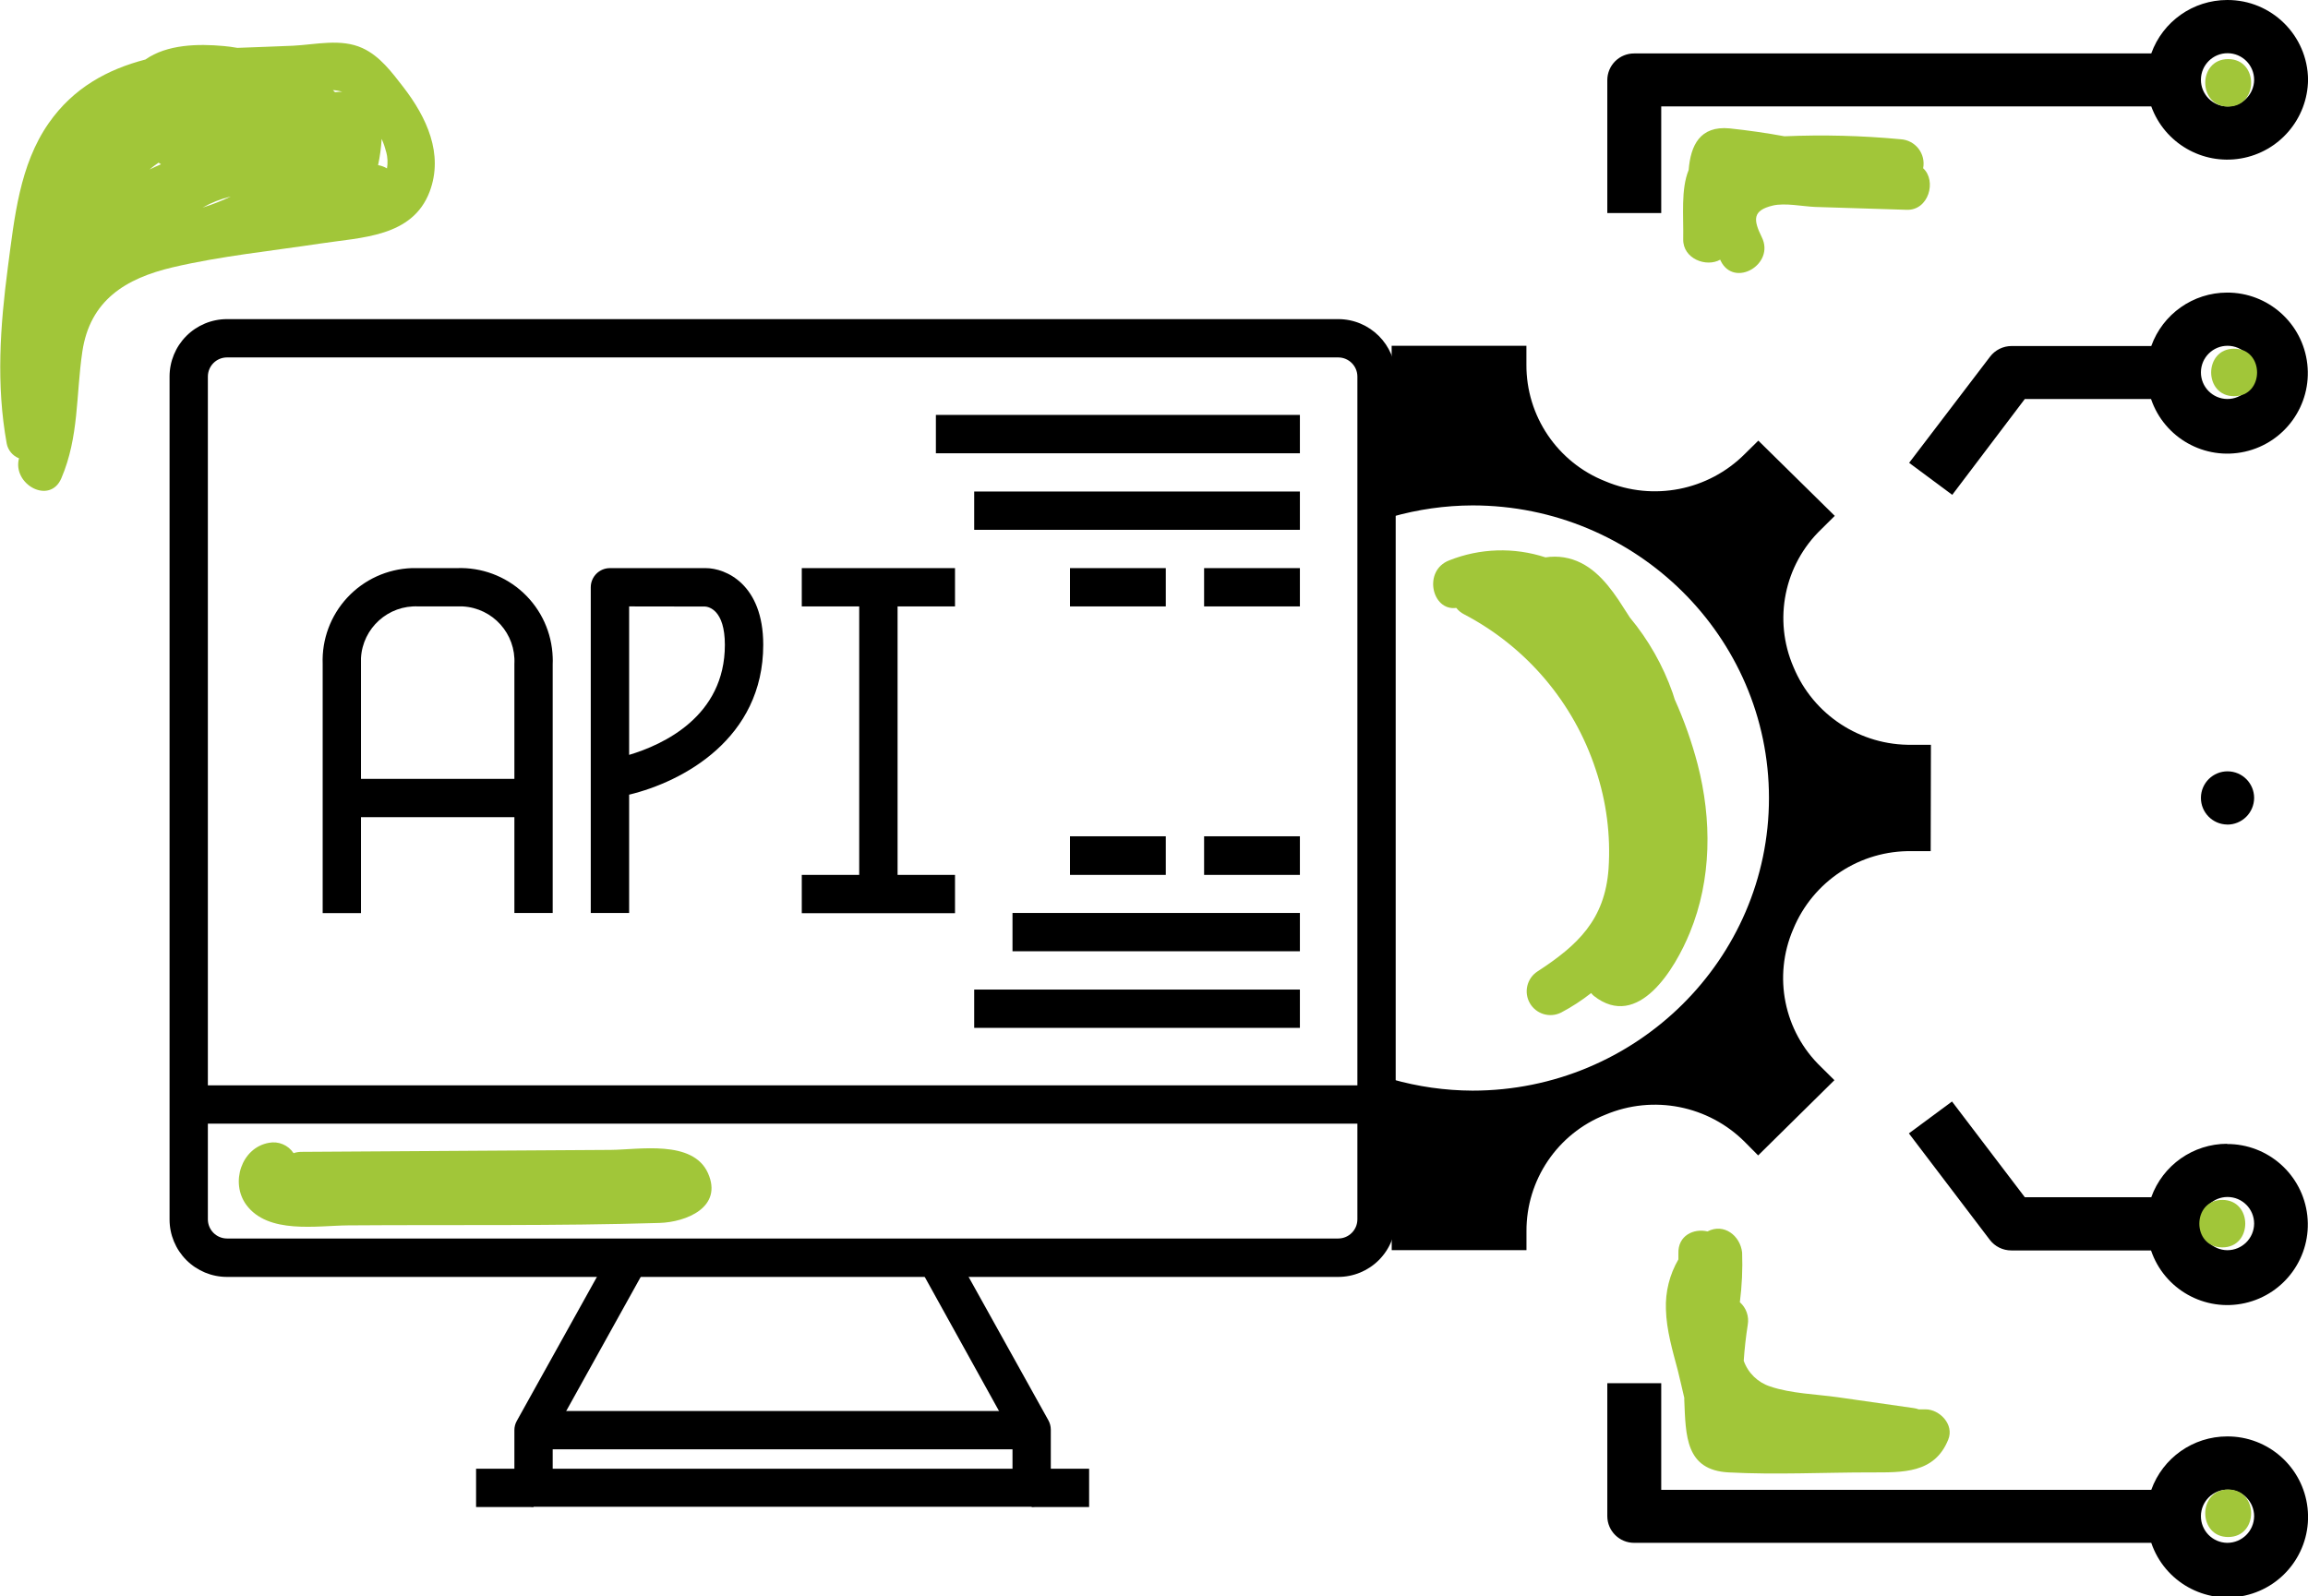
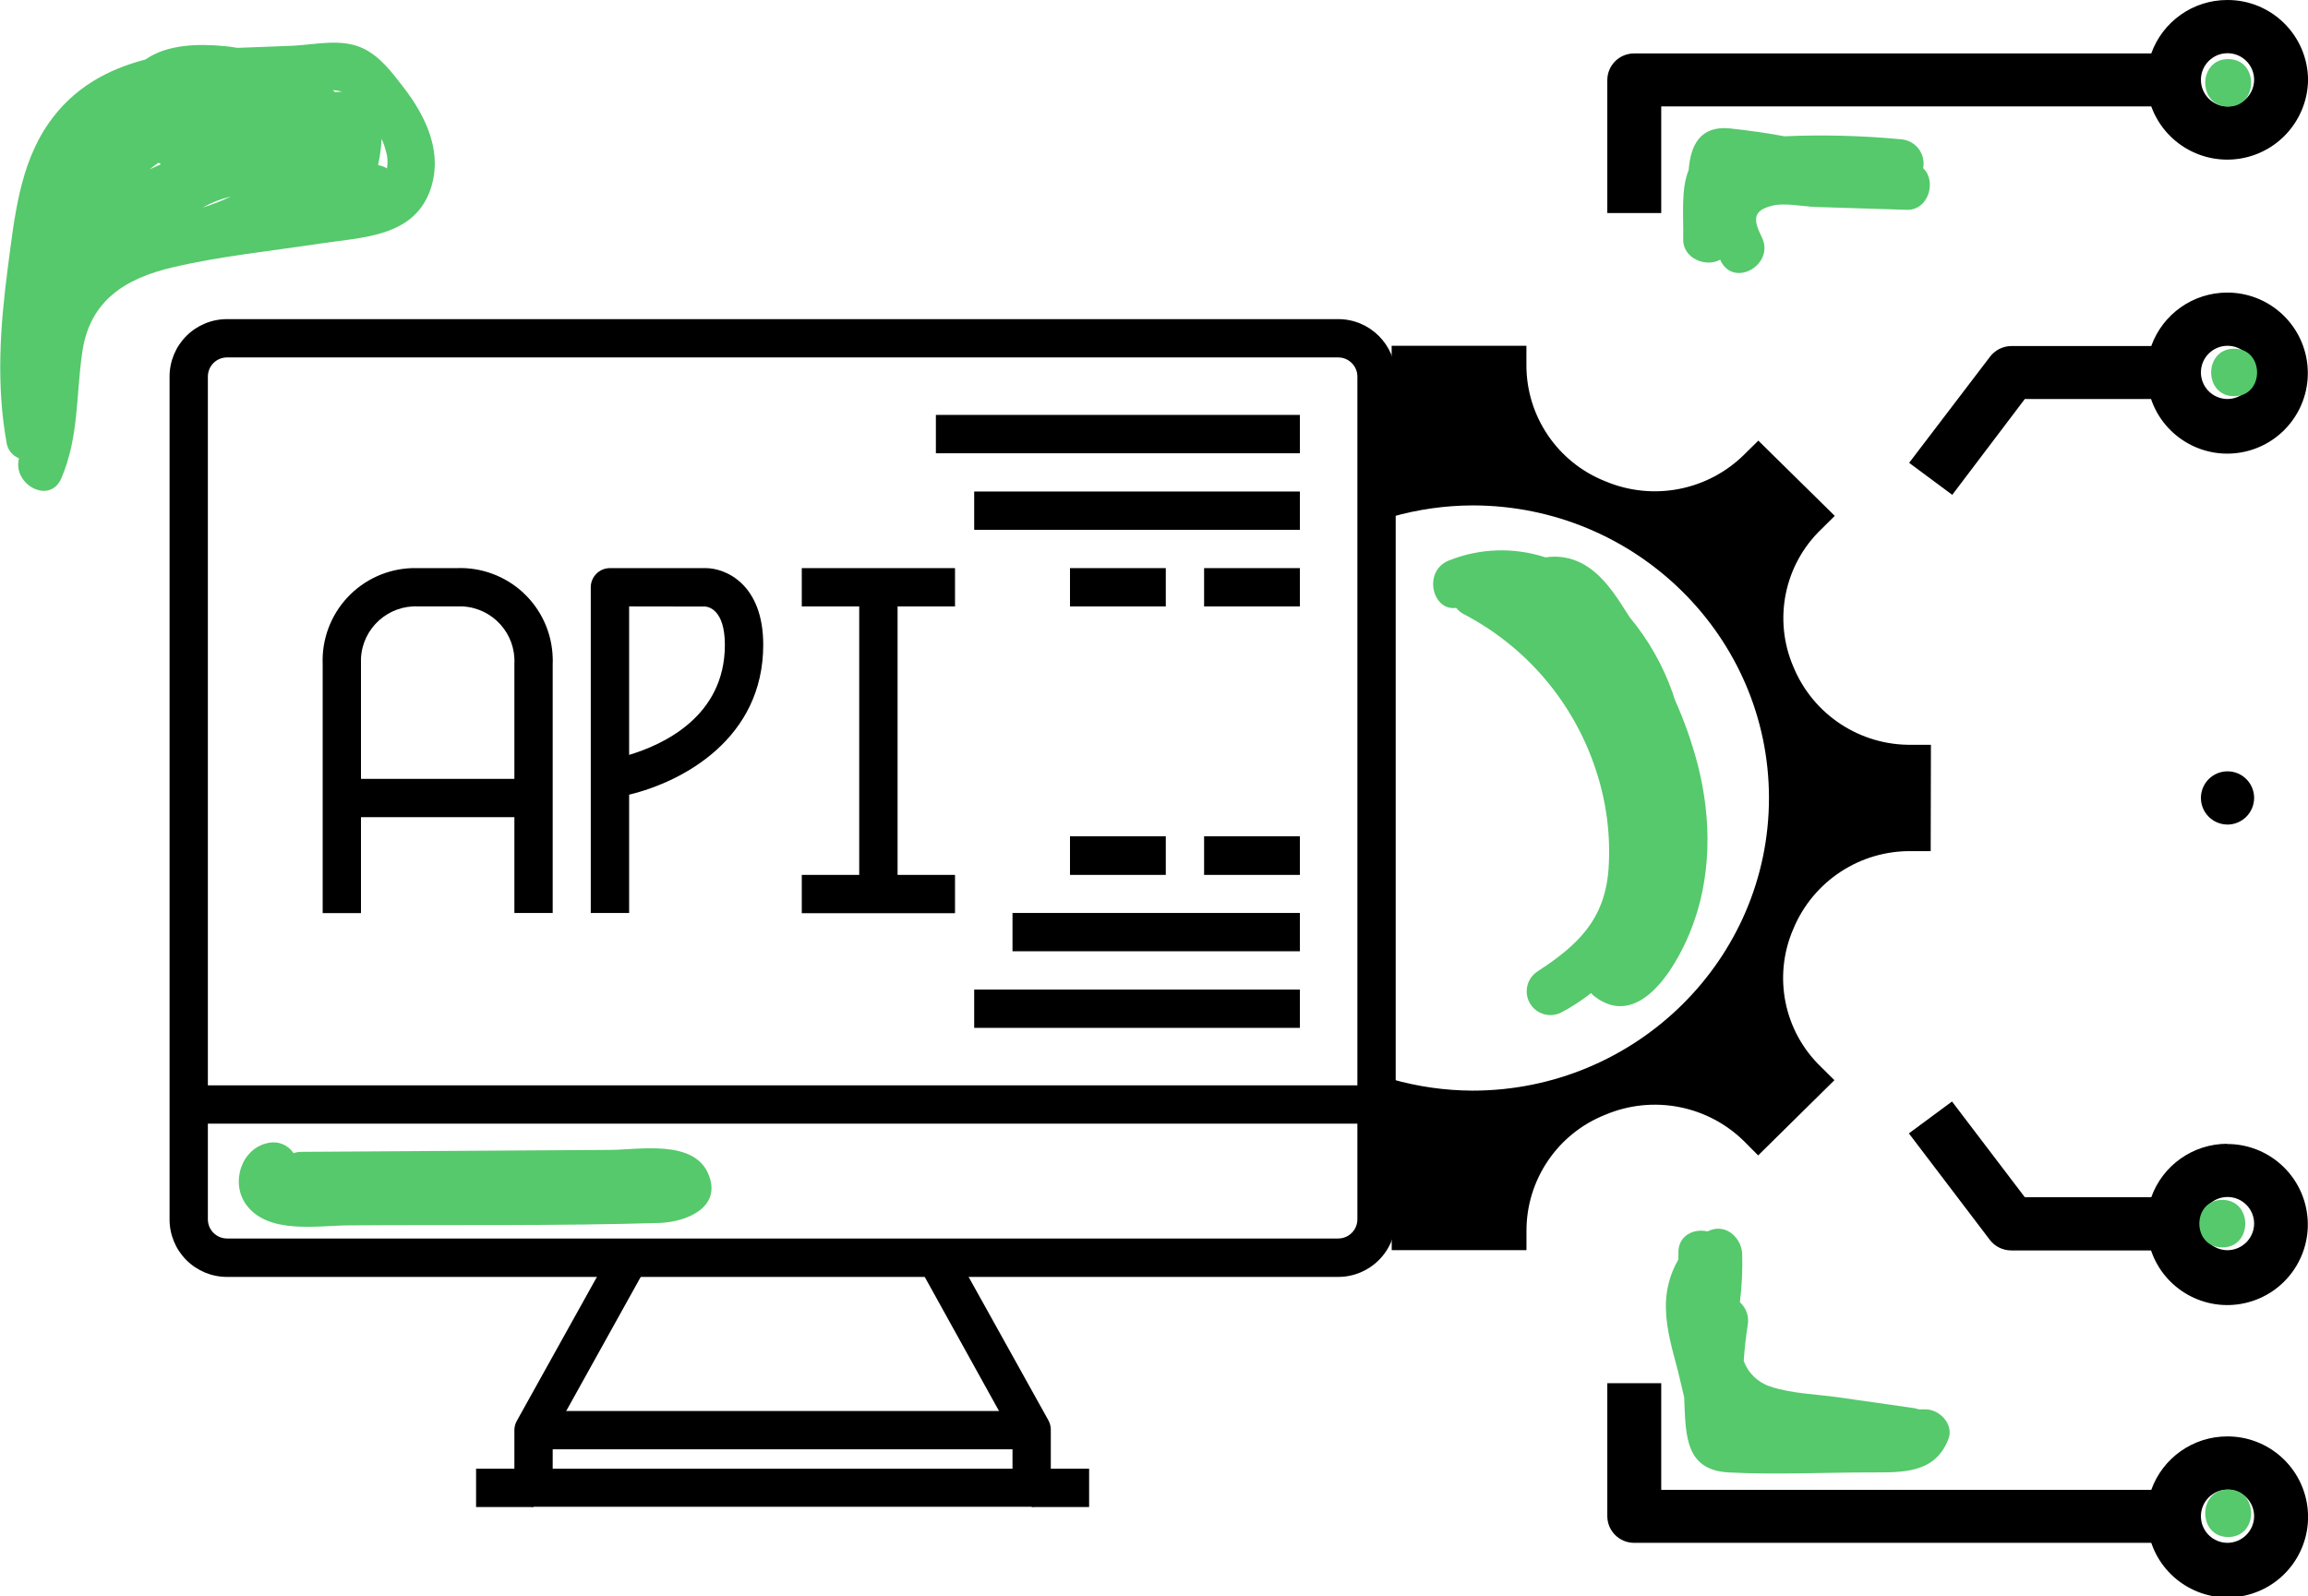
<svg xmlns="http://www.w3.org/2000/svg" id="Layer_1" data-name="Layer 1" viewBox="0 0 388.61 268.76">
  <defs>
-     <style>.cls-1{fill:#a1c639;}</style>
+     <style>.cls-1{fill:#55c96b;}</style>
  </defs>
  <g id="_27-App" data-name=" 27-App">
    <path d="M315.39,224.7H128.29a9.67,9.67,0,0,1-9.67-9.68V73.09a9.67,9.67,0,0,1,9.67-9.68h187.1a9.68,9.68,0,0,1,9.68,9.68V215A9.68,9.68,0,0,1,315.39,224.7ZM128.29,69.86a3.22,3.22,0,0,0-3.22,3.23V215a3.23,3.23,0,0,0,3.22,3.23h187.1a3.23,3.23,0,0,0,3.23-3.23V73.09a3.23,3.23,0,0,0-3.23-3.23Z" transform="translate(-90.07 -9.67)" />
    <path d="M263.78,263.41H179.91a3.23,3.23,0,0,1-3.23-3.23V250.5a3.19,3.19,0,0,1,.41-1.56l16.13-29,5.63,3.14-15.72,28.3V257h77.42v-5.62L244.83,223l5.64-3.14,16.13,29a3.29,3.29,0,0,1,.4,1.56v9.68A3.23,3.23,0,0,1,263.78,263.41Z" transform="translate(-90.07 -9.67)" />
    <path d="M179.91,247.28h83.87v6.45H179.91Z" transform="translate(-90.07 -9.67)" />
    <path d="M170.23,257h9.68v6.45h-9.68Z" transform="translate(-90.07 -9.67)" />
    <path d="M263.78,257h9.67v6.45h-9.67Z" transform="translate(-90.07 -9.67)" />
    <path d="M121.84,192.44h200v6.45h-200Z" transform="translate(-90.07 -9.67)" />
    <path d="M254.1,176.31h54.84v6.45H254.1Z" transform="translate(-90.07 -9.67)" />
    <path d="M260.55,163.41h48.39v6.45H260.55Z" transform="translate(-90.07 -9.67)" />
    <path d="M254.1,92.44h54.84v6.45H254.1Z" transform="translate(-90.07 -9.67)" />
    <path d="M247.65,79.54h61.29V86H247.65Z" transform="translate(-90.07 -9.67)" />
    <path d="M292.81,150.5h16.13V157H292.81Z" transform="translate(-90.07 -9.67)" />
    <path d="M270.23,150.5h16.13V157H270.23Z" transform="translate(-90.07 -9.67)" />
    <path d="M292.81,105.34h16.13v6.45H292.81Z" transform="translate(-90.07 -9.67)" />
    <path d="M270.23,105.34h16.13v6.45H270.23Z" transform="translate(-90.07 -9.67)" />
    <path d="M183.13,163.41h-6.45V121.47a9.21,9.21,0,0,0-8.7-9.68c-.32,0-.65,0-1,0h-6.45a9.22,9.22,0,0,0-9.68,8.71c0,.32,0,.65,0,1v41.94h-6.45V121.47a15.56,15.56,0,0,1,15-16.13c.4,0,.79,0,1.18,0H167a15.55,15.55,0,0,1,16.13,15,11.41,11.41,0,0,1,0,1.17Z" transform="translate(-90.07 -9.67)" />
    <path d="M147.65,140.83h32.26v6.45H147.65Z" transform="translate(-90.07 -9.67)" />
    <path d="M196,163.41h-6.46V108.57a3.23,3.23,0,0,1,3.23-3.23h16.13c3.35,0,9.68,2.7,9.68,12.91,0,15.8-13.51,23.05-22.58,25.24Zm0-51.62v25c5.74-1.72,16.12-6.49,16.12-18.52,0-5.94-2.76-6.42-3.32-6.46Z" transform="translate(-90.07 -9.67)" />
    <path d="M225.07,105.34h25.8v6.45h-25.8Z" transform="translate(-90.07 -9.67)" />
    <path d="M225.07,157h25.8v6.45h-25.8Z" transform="translate(-90.07 -9.67)" />
    <path d="M234.74,108.57h6.46v51.61h-6.46Z" transform="translate(-90.07 -9.67)" />
  </g>
  <path d="M415.15,153H412A21.23,21.23,0,0,0,392,166.15a20.74,20.74,0,0,0,4.68,23.18l2.26,2.24-12.84,12.67L383.88,202a21.42,21.42,0,0,0-23.49-4.62,21,21,0,0,0-13.3,19.66v3.15H324.4V191.4A50.22,50.22,0,0,0,338,193.33c27.52,0,49.92-22.11,49.92-49.28S365.53,94.78,338,94.78a50.22,50.22,0,0,0-13.61,1.93V67.9h22.69v3.16a21,21,0,0,0,13.3,19.66,21.41,21.41,0,0,0,23.49-4.62l2.26-2.23L399,96.54l-2.26,2.24A20.74,20.74,0,0,0,392.05,122,21.21,21.21,0,0,0,412,135.09h3.19Zm49.92-4.48a4.48,4.48,0,1,1,4.54-4.48A4.51,4.51,0,0,1,465.07,148.53Z" transform="translate(-90.07 -9.67)" />
  <path d="M465.07,58.94a13.59,13.59,0,0,0-12.78,9H428.77a4.56,4.56,0,0,0-3.63,1.8L411.52,87.61,418.78,93,431,76.86h21.25a13.56,13.56,0,1,0,12.78-17.92Zm0,17.92a4.48,4.48,0,1,1,4.54-4.48A4.51,4.51,0,0,1,465.07,76.86Z" transform="translate(-90.07 -9.67)" />
  <path d="M465.07,9.67a13.59,13.59,0,0,0-12.78,9H365.24a4.5,4.5,0,0,0-4.54,4.48v22.4h9.08V27.59h82.51a13.61,13.61,0,0,0,26.4-4.48A13.55,13.55,0,0,0,465.07,9.67Zm0,17.92a4.48,4.48,0,1,1,4.54-4.48A4.52,4.52,0,0,1,465.07,27.59Z" transform="translate(-90.07 -9.67)" />
  <path d="M465.07,202.28a13.59,13.59,0,0,0-12.78,9H431l-12.26-16.12-7.26,5.37,13.62,17.92a4.54,4.54,0,0,0,3.63,1.79h23.52a13.56,13.56,0,1,0,12.78-17.92Zm0,17.92a4.48,4.48,0,1,1,4.54-4.48A4.51,4.51,0,0,1,465.07,220.2Z" transform="translate(-90.07 -9.67)" />
  <path d="M465.07,251.56a13.59,13.59,0,0,0-12.78,9H369.78V242.6H360.7V265a4.51,4.51,0,0,0,4.54,4.48h87.05a13.56,13.56,0,1,0,12.78-17.92Zm0,17.92a4.48,4.48,0,1,1,4.54-4.48A4.52,4.52,0,0,1,465.07,269.48Z" transform="translate(-90.07 -9.67)" />
  <path class="cls-1" d="M375.91,138.38a69.61,69.61,0,0,0-3.86-10.93c-.12-.36-.22-.73-.35-1.1a41.28,41.28,0,0,0-7.19-12.68c-.64-1-1.28-2-1.94-3-2.27-3.35-5-6.46-9.18-7.14a10.07,10.07,0,0,0-3.1,0,23.8,23.8,0,0,0-16.22.51c-4.44,1.71-2.93,8.56,1.2,8a3.92,3.92,0,0,0,1.32,1.08,45.57,45.57,0,0,1,22.16,26.14A43.47,43.47,0,0,1,360.91,156c-.63,8.54-5.16,12.84-12,17.28a4,4,0,0,0,4,6.91,33.53,33.53,0,0,0,5.07-3.29,3,3,0,0,0,.46.48c7.48,5.87,13.7-4.63,16.16-10.66C378.3,157.73,378.31,147.65,375.91,138.38Z" transform="translate(-90.07 -9.67)" />
  <path class="cls-1" d="M209.27,207.21c-2.55-5.66-11.63-3.93-16.36-3.9l-52.15.33a4.1,4.1,0,0,0-1.26.22,4.05,4.05,0,0,0-4.17-1.74c-4.63.84-6.51,6.72-3.8,10.43,3.67,5,11.89,3.51,17.18,3.47,17.45-.13,35,.12,52.4-.41C205.54,215.48,211.86,213,209.27,207.21Z" transform="translate(-90.07 -9.67)" />
  <path class="cls-1" d="M158,24.36c-1.93-2.49-3.95-5.24-6.9-6.59-3.63-1.66-7.86-.59-11.68-.4-3,.15-6.19.22-9.38.36-.82-.14-1.6-.25-2.33-.31-4.25-.39-9.5-.3-13.15,2.27-6.38,1.66-12.13,4.76-16.29,10.72-4.92,7.05-5.77,15.94-6.87,24.22-1.31,10-2,19.78-.2,29.73a3.36,3.36,0,0,0,2.07,2.49c-1.16,4.38,5.17,7.88,7.12,3.38,3-7,2.46-14,3.54-21.32,1.28-8.64,7.23-12.35,15.24-14.23s16.59-2.75,24.85-4c6.94-1.06,15.48-1.06,18.39-8.73C164.81,35.57,161.88,29.4,158,24.36Zm-2.9,10.89a6.58,6.58,0,0,1,.13,2.78,4.19,4.19,0,0,0-1.5-.55,29.07,29.07,0,0,0,.6-4.42A11.8,11.8,0,0,1,155.08,35.25Zm-38.32,1.82.4.26c-.65.28-1.3.57-1.93.88C115.72,37.81,116.24,37.43,116.76,37.07Zm12.15,5.7a37.69,37.69,0,0,1-4.75,1.86A18,18,0,0,1,128.91,42.77Zm18.77-17.64c-.41,0-.81,0-1.22.06l-.36-.34A5.74,5.74,0,0,1,147.68,25.13Z" transform="translate(-90.07 -9.67)" />
  <path class="cls-1" d="M465.24,19.62c-5.15,0-5.15,8,0,8S470.4,19.62,465.24,19.62Z" transform="translate(-90.07 -9.67)" />
  <path class="cls-1" d="M466.24,68.39c-5.15,0-5.16,8,0,8S471.39,68.39,466.24,68.39Z" transform="translate(-90.07 -9.67)" />
  <path class="cls-1" d="M464.25,211.73c-5.15,0-5.16,8,0,8S469.4,211.73,464.25,211.73Z" transform="translate(-90.07 -9.67)" />
  <path class="cls-1" d="M465.24,260.5c-5.15,0-5.15,8,0,8S470.4,260.5,465.24,260.5Z" transform="translate(-90.07 -9.67)" />
  <path class="cls-1" d="M413.88,38a4.1,4.1,0,0,0-3.79-4.88,142.9,142.9,0,0,0-19.56-.5c-3.09-.57-6.17-1-9.24-1.33-5-.47-6.56,2.87-6.89,7-1.34,3.27-.84,7.73-.92,11.67-.06,3.28,3.88,4.77,6.23,3.44l.09.21c2.28,4.61,9.18.56,6.91-4-1.45-2.94-1.58-4.49,1.83-5.32,2.08-.5,5.06.15,7.2.23L411.1,45C414.82,45.14,416.19,40.11,413.88,38Z" transform="translate(-90.07 -9.67)" />
  <path class="cls-1" d="M414.29,247l-1.16,0a4,4,0,0,0-.83-.21l-12.72-1.82c-3.65-.52-7.94-.62-11.45-1.82a7,7,0,0,1-4.46-4.33q.21-3.06.68-6.07a4.12,4.12,0,0,0-1.33-3.79,51.53,51.53,0,0,0,.38-8.37c-.31-2.83-3.06-5-5.83-3.55-2.31-.55-5,.68-4.9,3.71,0,.34,0,.67,0,1a15.53,15.53,0,0,0-2.1,8.41c.09,3.5,1.11,6.92,2,10.28.39,1.5.71,3.07,1.09,4.62,0,.12,0,.24,0,.37.25,6,.19,11.82,7.48,12.19,7.92.42,16,0,23.9,0,5.39,0,10.75.21,13.06-5.51C419.16,249.55,416.64,247,414.29,247Z" transform="translate(-90.07 -9.67)" />
</svg>
